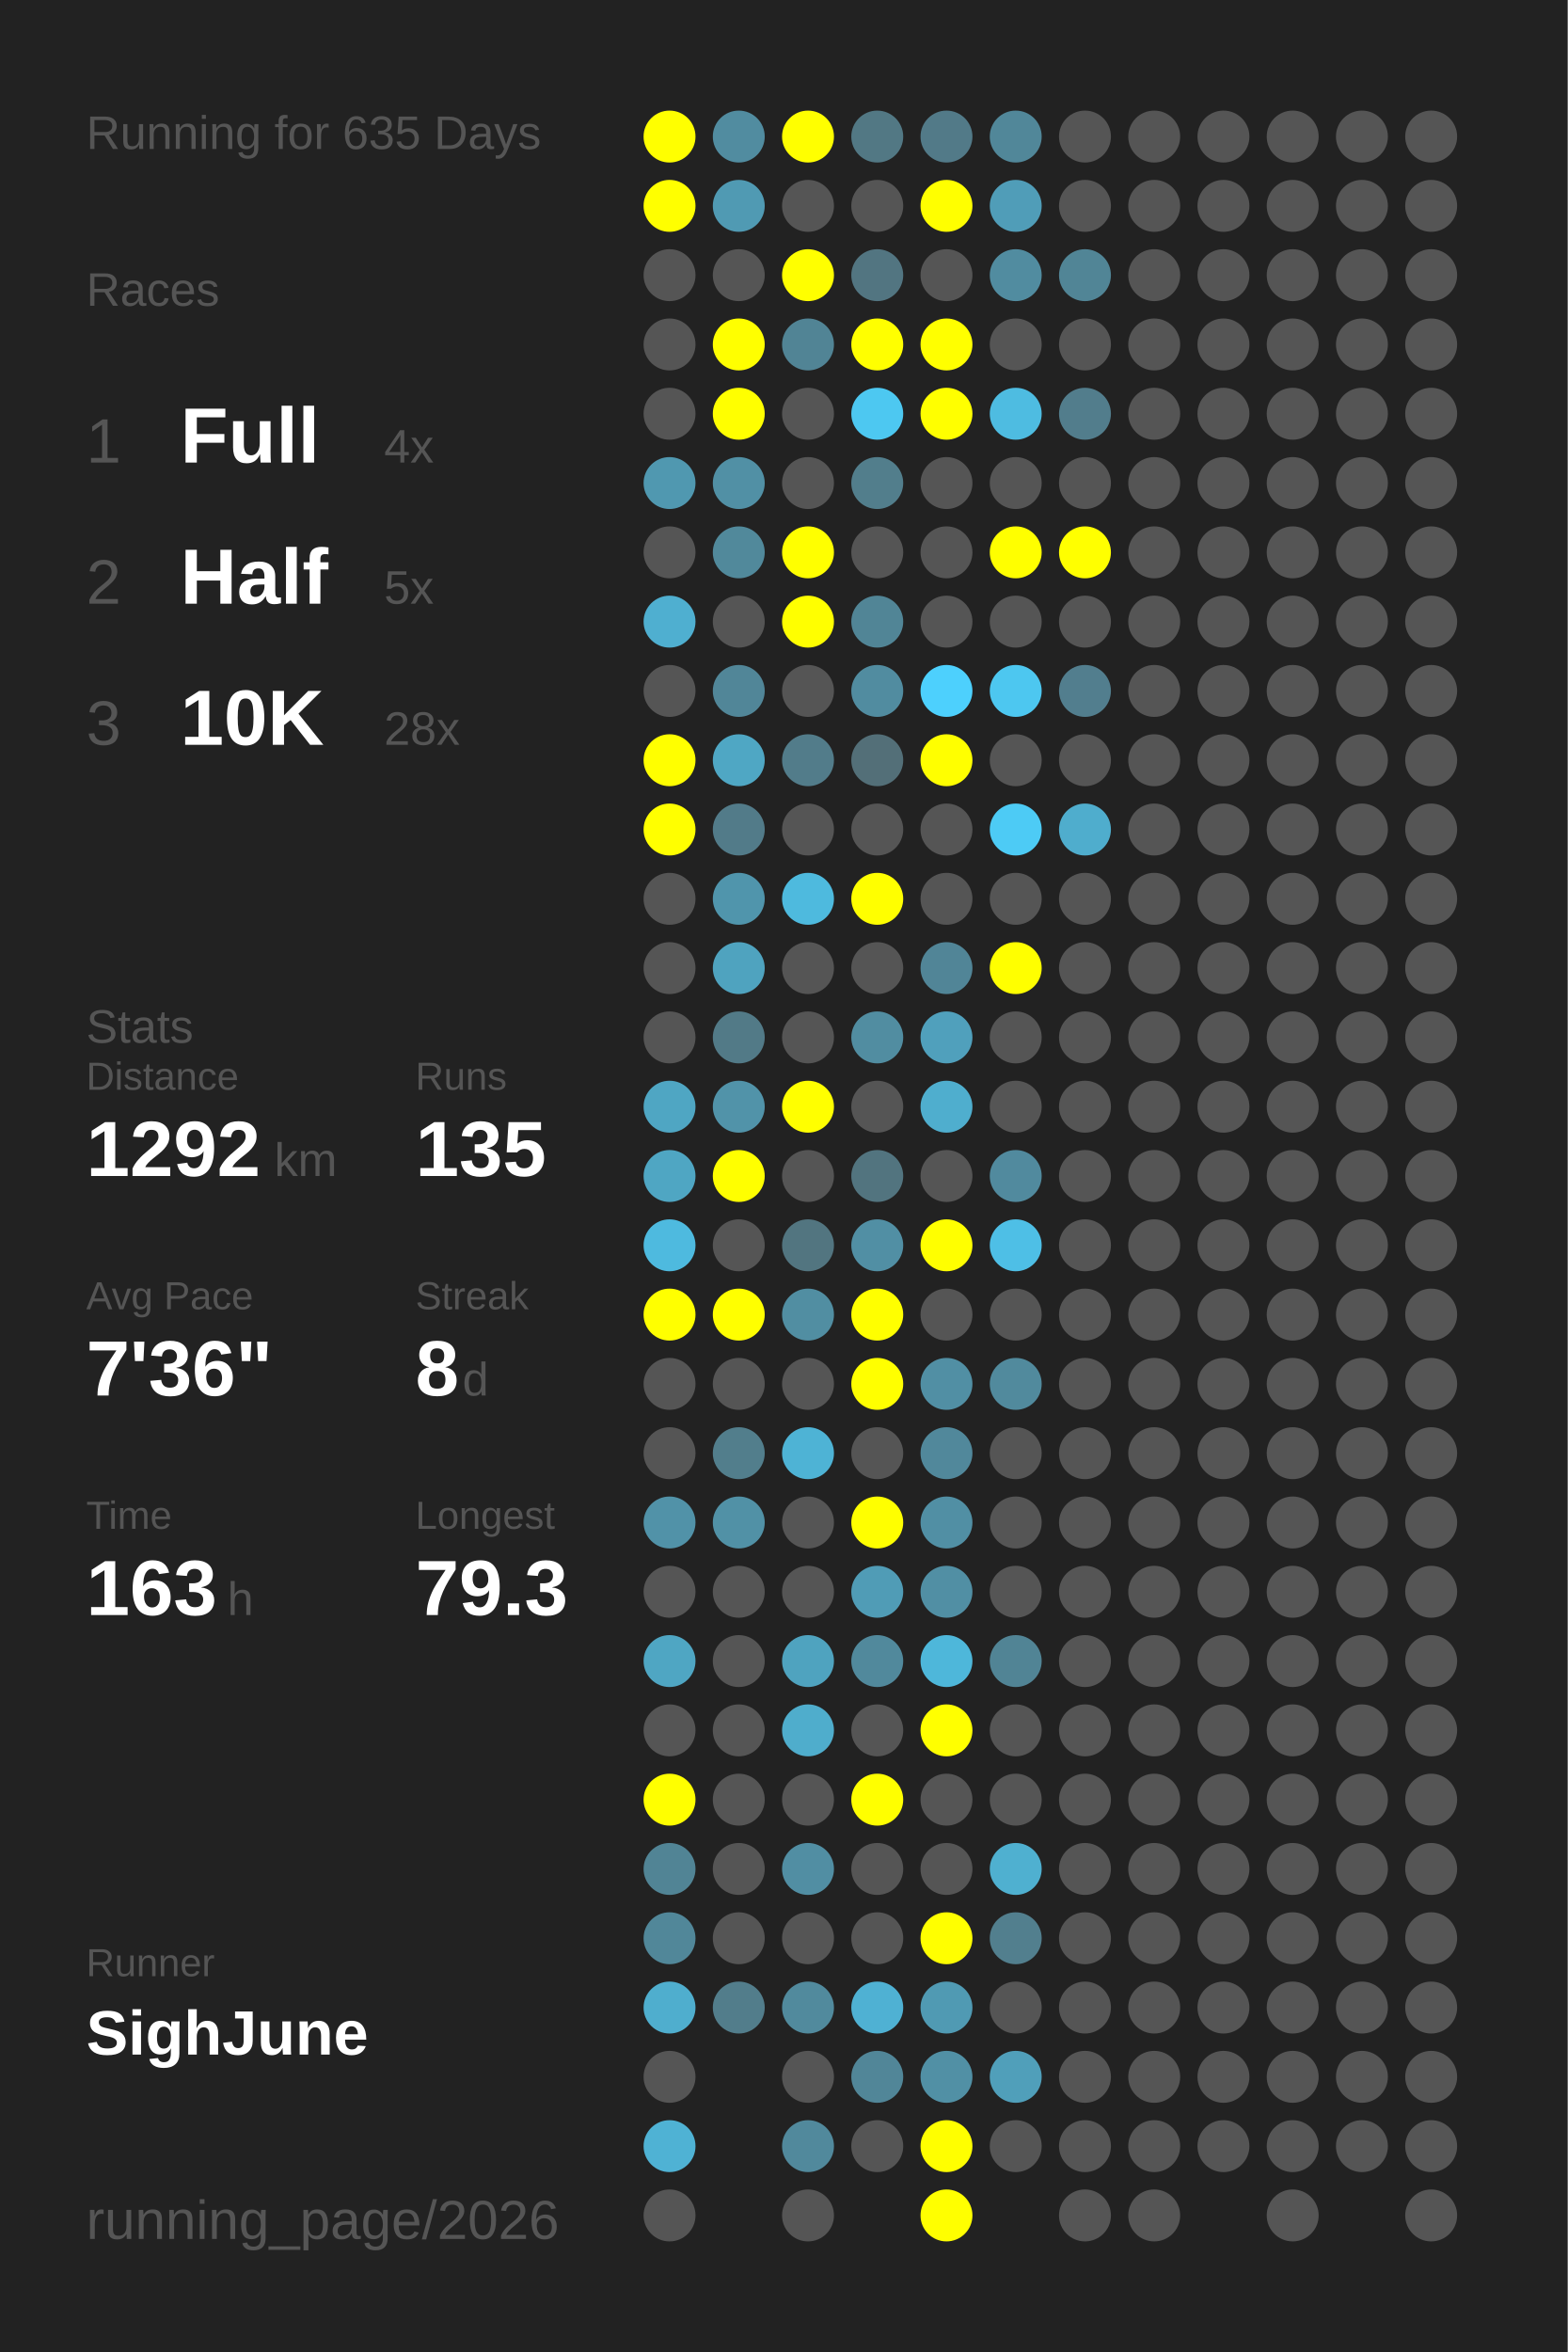
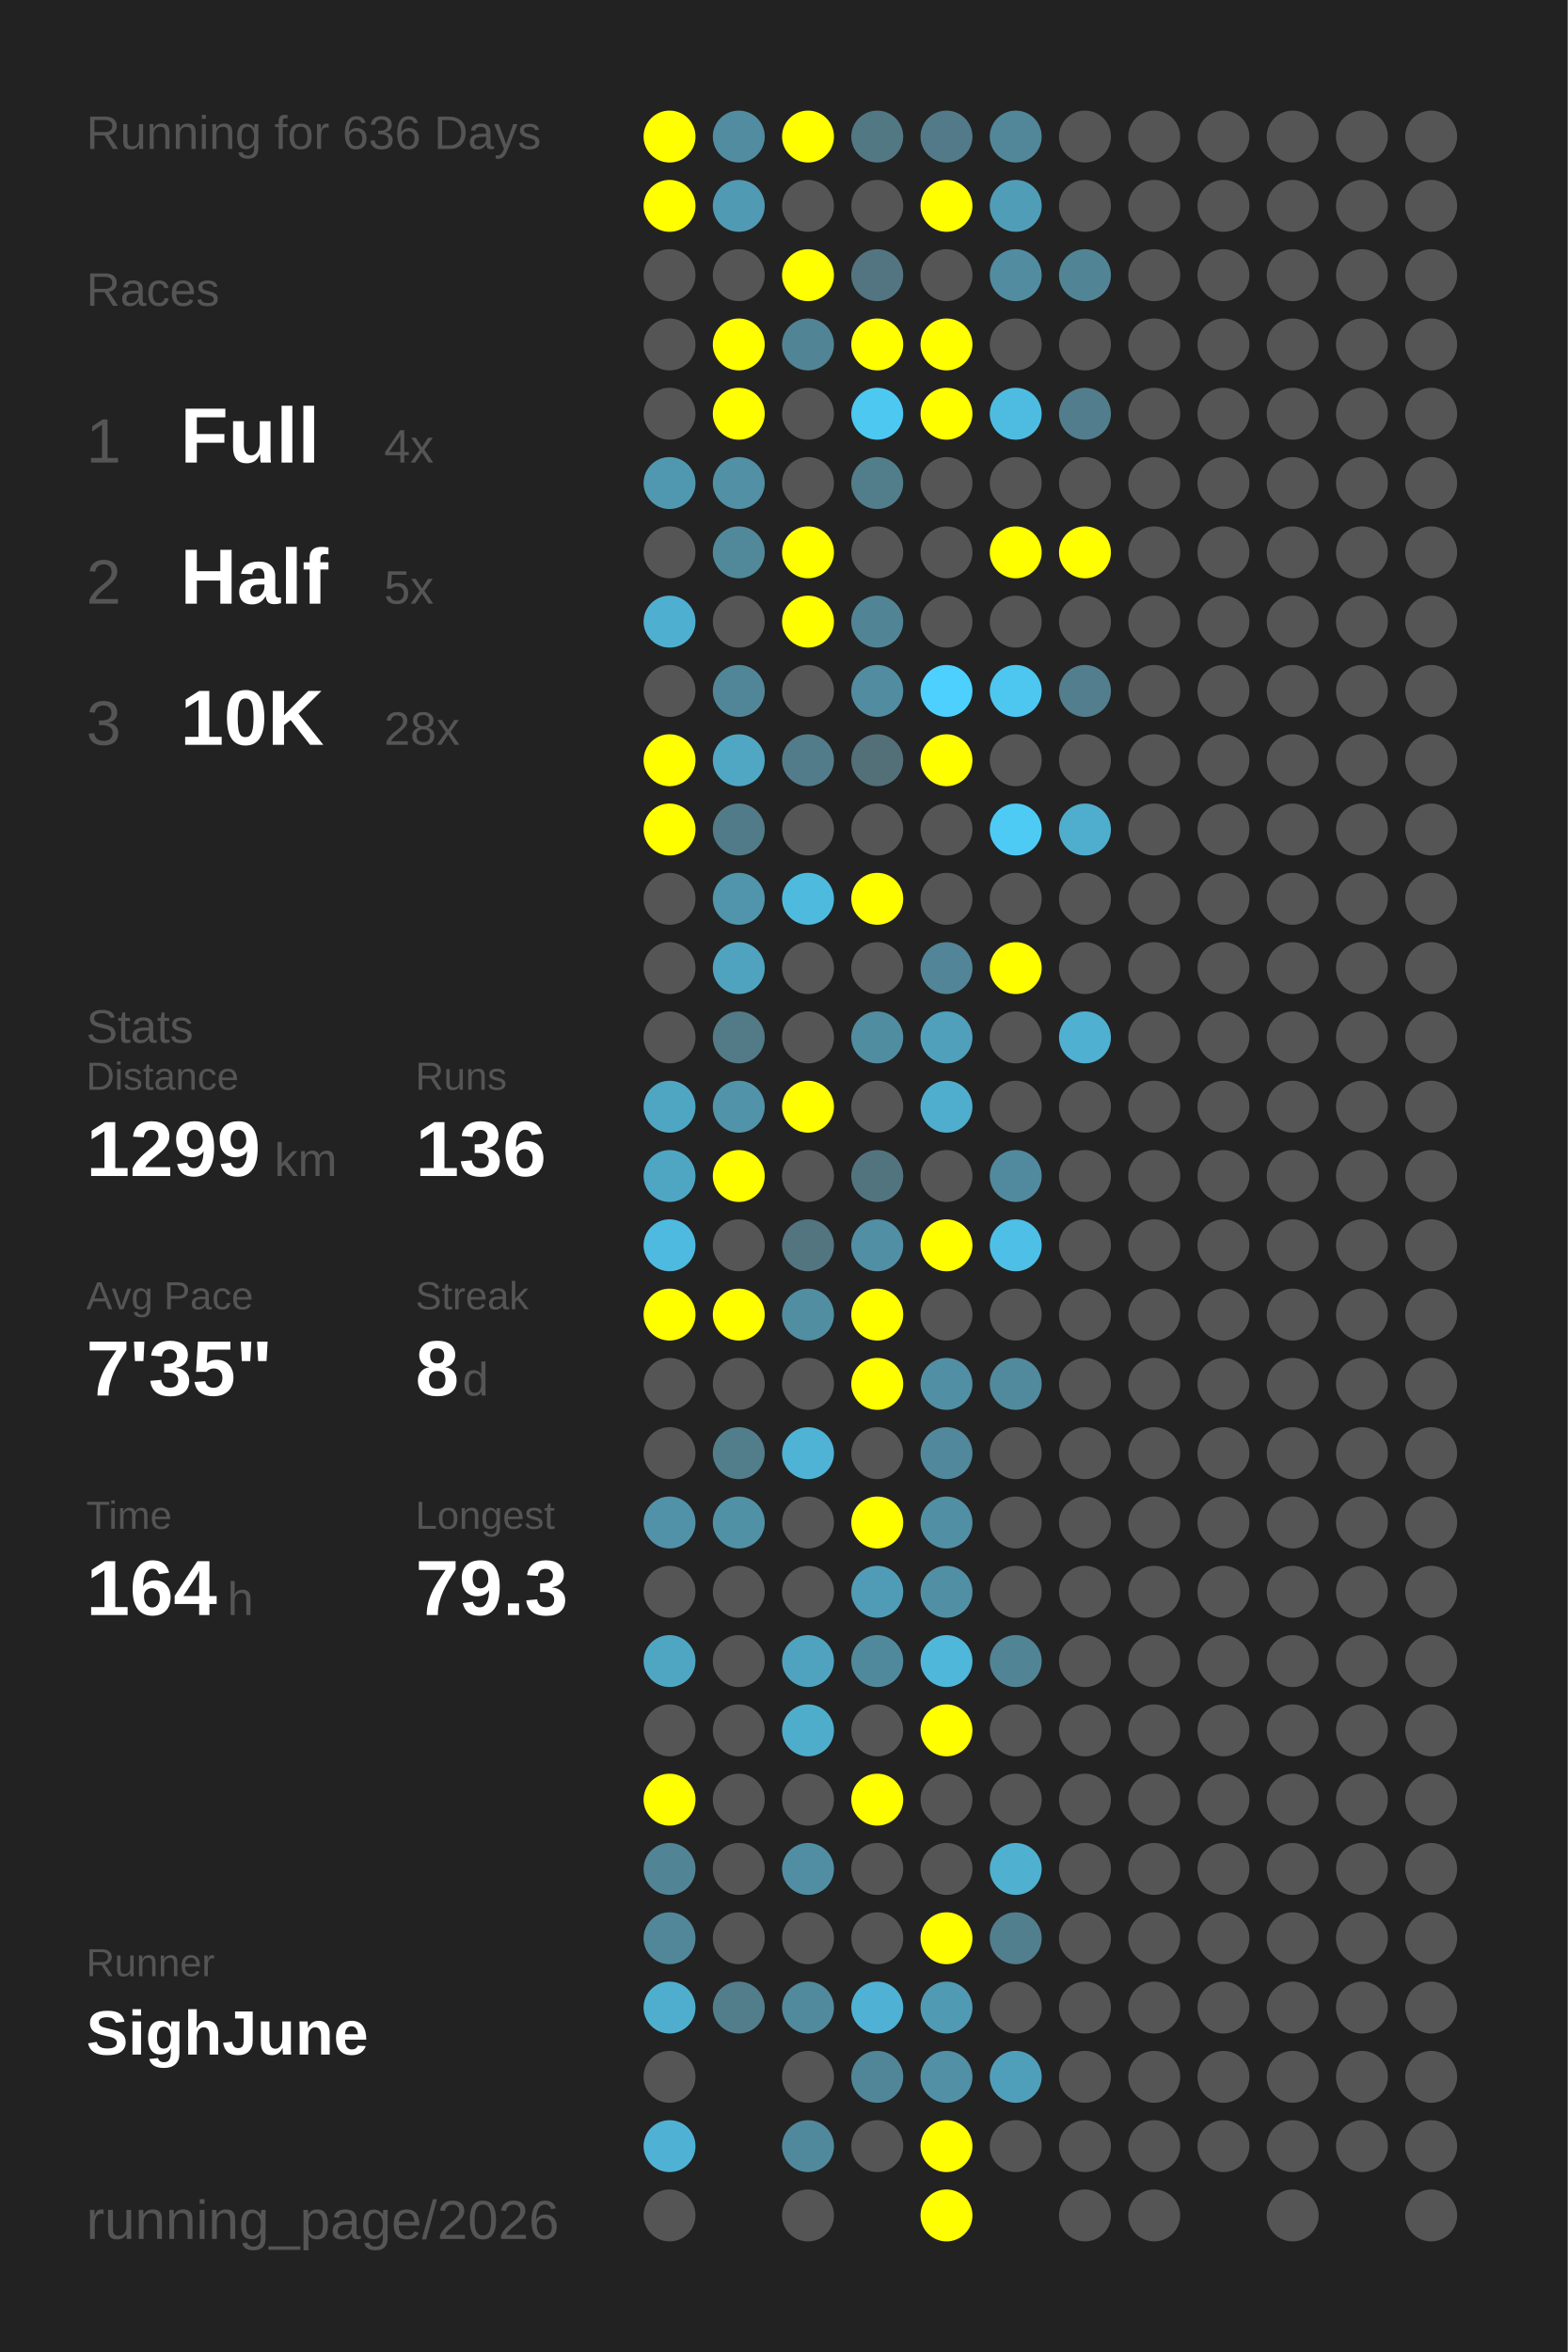
<svg xmlns="http://www.w3.org/2000/svg" baseProfile="full" height="300mm" version="1.1" viewBox="0,0,200,300" width="200mm">
  <defs />
  <rect fill="#222222" height="300" width="200" x="0" y="0" />
-   <text fill="#555555" style="font-size:6px; font-family:Arial;" x="11" y="19">Running for 635 Days</text>
+   <text fill="#555555" style="font-size:6px; font-family:Arial;" x="11" y="19">Running for 636 Days</text>
  <text fill="#555555" style="font-size:6px; font-family:Arial;" x="11" y="39">Races</text>
  <text fill="#555555" style="font-size:8px; font-family:Arial;" x="11" y="59">1</text>
  <text fill="#FFFFFF" style="font-size:10px; font-family:Arial; font-weight:bold;" x="23" y="59">Full</text>
  <text fill="#555555" style="font-size:6px; font-family:Arial;" x="49" y="59">4x</text>
  <text fill="#555555" style="font-size:8px; font-family:Arial;" x="11" y="77">2</text>
  <text fill="#FFFFFF" style="font-size:10px; font-family:Arial; font-weight:bold;" x="23" y="77">Half</text>
  <text fill="#555555" style="font-size:6px; font-family:Arial;" x="49" y="77">5x</text>
  <text fill="#555555" style="font-size:8px; font-family:Arial;" x="11" y="95">3</text>
  <text fill="#FFFFFF" style="font-size:10px; font-family:Arial; font-weight:bold;" x="23" y="95">10K</text>
  <text fill="#555555" style="font-size:6px; font-family:Arial;" x="49" y="95">28x</text>
  <text fill="#555555" style="font-size:6px; font-family:Arial;" x="11" y="133">Stats</text>
  <text fill="#555555" style="font-size:5px; font-family:Arial;" x="11" y="139">Distance</text>
-   <text fill="#FFFFFF" style="font-size:10px; font-family:Arial; font-weight:bold;" x="11" y="150">1292</text>
+   <text fill="#FFFFFF" style="font-size:10px; font-family:Arial; font-weight:bold;" x="11" y="150">1299</text>
  <text fill="#555555" style="font-size:6px; font-family:Arial;" x="35" y="150">km</text>
  <text fill="#555555" style="font-size:5px; font-family:Arial;" x="53" y="139">Runs</text>
-   <text fill="#FFFFFF" style="font-size:10px; font-family:Arial; font-weight:bold;" x="53" y="150">135</text>
+   <text fill="#FFFFFF" style="font-size:10px; font-family:Arial; font-weight:bold;" x="53" y="150">136</text>
  <text fill="#555555" style="font-size:5px; font-family:Arial;" x="11" y="167">Avg Pace</text>
-   <text fill="#FFFFFF" style="font-size:10px; font-family:Arial; font-weight:bold;" x="11" y="178">7'36"</text>
+   <text fill="#FFFFFF" style="font-size:10px; font-family:Arial; font-weight:bold;" x="11" y="178">7'35"</text>
  <text fill="#555555" style="font-size:5px; font-family:Arial;" x="53" y="167">Streak</text>
  <text fill="#FFFFFF" style="font-size:10px; font-family:Arial; font-weight:bold;" x="53" y="178">8</text>
  <text fill="#555555" style="font-size:6px; font-family:Arial;" x="59" y="178">d</text>
  <text fill="#555555" style="font-size:5px; font-family:Arial;" x="11" y="195">Time</text>
-   <text fill="#FFFFFF" style="font-size:10px; font-family:Arial; font-weight:bold;" x="11" y="206">163</text>
+   <text fill="#FFFFFF" style="font-size:10px; font-family:Arial; font-weight:bold;" x="11" y="206">164</text>
  <text fill="#555555" style="font-size:6px; font-family:Arial;" x="29" y="206">h</text>
  <text fill="#555555" style="font-size:5px; font-family:Arial;" x="53" y="195">Longest</text>
  <text fill="#FFFFFF" style="font-size:10px; font-family:Arial; font-weight:bold;" x="53" y="206">79.3</text>
  <text fill="#555555" style="font-size:5px; font-family:Arial;" x="11" y="252.065">Runner</text>
  <text fill="#FFFFFF" style="font-size:8px; font-family:Arial; font-weight:bold;" x="11" y="262.065">SighJune</text>
  <text fill="#555555" style="font-size:7px; font-family:Arial;" x="11" y="285.581">running_page/2026</text>
  <circle cx="85.417" cy="17.419" fill="#FFFF00" r="3.312" />
  <circle cx="85.417" cy="26.258" fill="#FFFF00" r="3.312" />
  <circle cx="85.417" cy="35.097" fill="#555555" r="3.312" />
  <circle cx="85.417" cy="43.935" fill="#555555" r="3.312" />
  <circle cx="85.417" cy="52.774" fill="#555555" r="3.312" />
  <circle cx="85.417" cy="61.613" fill="#5098b0" r="3.312" />
  <circle cx="85.417" cy="70.452" fill="#555555" r="3.312" />
  <circle cx="85.417" cy="79.29" fill="#4fafd0" r="3.312" />
  <circle cx="85.417" cy="88.129" fill="#555555" r="3.312" />
  <circle cx="85.417" cy="96.968" fill="#FFFF00" r="3.312" />
  <circle cx="85.417" cy="105.806" fill="#FFFF00" r="3.312" />
  <circle cx="85.417" cy="114.645" fill="#555555" r="3.312" />
  <circle cx="85.417" cy="123.484" fill="#555555" r="3.312" />
  <circle cx="85.417" cy="132.323" fill="#555555" r="3.312" />
  <circle cx="85.417" cy="141.161" fill="#4fa6c3" r="3.312" />
  <circle cx="85.417" cy="150" fill="#4fa6c3" r="3.312" />
  <circle cx="85.417" cy="158.839" fill="#4ebadf" r="3.312" />
  <circle cx="85.417" cy="167.677" fill="#FFFF00" r="3.312" />
  <circle cx="85.417" cy="176.516" fill="#555555" r="3.312" />
  <circle cx="85.417" cy="185.355" fill="#555555" r="3.312" />
  <circle cx="85.417" cy="194.194" fill="#5192a8" r="3.312" />
  <circle cx="85.417" cy="203.032" fill="#555555" r="3.312" />
  <circle cx="85.417" cy="211.871" fill="#4fa6c3" r="3.312" />
  <circle cx="85.417" cy="220.71" fill="#555555" r="3.312" />
  <circle cx="85.417" cy="229.548" fill="#FFFF00" r="3.312" />
  <circle cx="85.417" cy="238.387" fill="#518495" r="3.312" />
  <circle cx="85.417" cy="247.226" fill="#518799" r="3.312" />
  <circle cx="85.417" cy="256.065" fill="#4faece" r="3.312" />
  <circle cx="85.417" cy="264.903" fill="#555555" r="3.312" />
  <circle cx="85.417" cy="273.742" fill="#4fb2d4" r="3.312" />
  <circle cx="85.417" cy="282.581" fill="#555555" r="3.312" />
  <circle cx="94.25" cy="17.419" fill="#518ca0" r="3.312" />
  <circle cx="94.25" cy="26.258" fill="#509ab3" r="3.312" />
  <circle cx="94.25" cy="35.097" fill="#555555" r="3.312" />
  <circle cx="94.25" cy="43.935" fill="#FFFF00" r="3.312" />
  <circle cx="94.25" cy="52.774" fill="#FFFF00" r="3.312" />
  <circle cx="94.25" cy="61.613" fill="#5190a5" r="3.312" />
  <circle cx="94.25" cy="70.452" fill="#51899b" r="3.312" />
  <circle cx="94.25" cy="79.29" fill="#555555" r="3.312" />
  <circle cx="94.25" cy="88.129" fill="#518698" r="3.312" />
  <circle cx="94.25" cy="96.968" fill="#4fa7c4" r="3.312" />
  <circle cx="94.25" cy="105.806" fill="#527b89" r="3.312" />
  <circle cx="94.25" cy="114.645" fill="#5095ac" r="3.312" />
  <circle cx="94.25" cy="123.484" fill="#4fa3bf" r="3.312" />
  <circle cx="94.25" cy="132.323" fill="#527a87" r="3.312" />
  <circle cx="94.25" cy="141.161" fill="#5193a9" r="3.312" />
  <circle cx="94.25" cy="150" fill="#FFFF00" r="3.312" />
  <circle cx="94.25" cy="158.839" fill="#555555" r="3.312" />
  <circle cx="94.25" cy="167.677" fill="#FFFF00" r="3.312" />
  <circle cx="94.25" cy="176.516" fill="#555555" r="3.312" />
  <circle cx="94.25" cy="185.355" fill="#527e8c" r="3.312" />
  <circle cx="94.25" cy="194.194" fill="#5191a6" r="3.312" />
  <circle cx="94.25" cy="203.032" fill="#555555" r="3.312" />
  <circle cx="94.25" cy="211.871" fill="#555555" r="3.312" />
  <circle cx="94.25" cy="220.71" fill="#555555" r="3.312" />
  <circle cx="94.25" cy="229.548" fill="#555555" r="3.312" />
  <circle cx="94.25" cy="238.387" fill="#555555" r="3.312" />
  <circle cx="94.25" cy="247.226" fill="#555555" r="3.312" />
  <circle cx="94.25" cy="256.065" fill="#527d8b" r="3.312" />
  <circle cx="103.083" cy="17.419" fill="#FFFF00" r="3.312" />
  <circle cx="103.083" cy="26.258" fill="#555555" r="3.312" />
  <circle cx="103.083" cy="35.097" fill="#FFFF00" r="3.312" />
  <circle cx="103.083" cy="43.935" fill="#518495" r="3.312" />
  <circle cx="103.083" cy="52.774" fill="#555555" r="3.312" />
  <circle cx="103.083" cy="61.613" fill="#555555" r="3.312" />
  <circle cx="103.083" cy="70.452" fill="#FFFF00" r="3.312" />
  <circle cx="103.083" cy="79.29" fill="#FFFF00" r="3.312" />
  <circle cx="103.083" cy="88.129" fill="#555555" r="3.312" />
  <circle cx="103.083" cy="96.968" fill="#527c8a" r="3.312" />
  <circle cx="103.083" cy="105.806" fill="#555555" r="3.312" />
  <circle cx="103.083" cy="114.645" fill="#4ebade" r="3.312" />
  <circle cx="103.083" cy="123.484" fill="#555555" r="3.312" />
  <circle cx="103.083" cy="132.323" fill="#555555" r="3.312" />
  <circle cx="103.083" cy="141.161" fill="#FFFF00" r="3.312" />
  <circle cx="103.083" cy="150" fill="#555555" r="3.312" />
  <circle cx="103.083" cy="158.839" fill="#527580" r="3.312" />
  <circle cx="103.083" cy="167.677" fill="#518ea2" r="3.312" />
  <circle cx="103.083" cy="176.516" fill="#555555" r="3.312" />
  <circle cx="103.083" cy="185.355" fill="#4eb3d5" r="3.312" />
  <circle cx="103.083" cy="194.194" fill="#555555" r="3.312" />
  <circle cx="103.083" cy="203.032" fill="#555555" r="3.312" />
  <circle cx="103.083" cy="211.871" fill="#4fa3bf" r="3.312" />
  <circle cx="103.083" cy="220.71" fill="#4fadcc" r="3.312" />
  <circle cx="103.083" cy="229.548" fill="#555555" r="3.312" />
  <circle cx="103.083" cy="238.387" fill="#518ea3" r="3.312" />
  <circle cx="103.083" cy="247.226" fill="#555555" r="3.312" />
  <circle cx="103.083" cy="256.065" fill="#518a9d" r="3.312" />
  <circle cx="103.083" cy="264.903" fill="#555555" r="3.312" />
  <circle cx="103.083" cy="273.742" fill="#51899c" r="3.312" />
  <circle cx="103.083" cy="282.581" fill="#555555" r="3.312" />
  <circle cx="111.917" cy="17.419" fill="#527884" r="3.312" />
  <circle cx="111.917" cy="26.258" fill="#555555" r="3.312" />
  <circle cx="111.917" cy="35.097" fill="#527581" r="3.312" />
  <circle cx="111.917" cy="43.935" fill="#FFFF00" r="3.312" />
  <circle cx="111.917" cy="52.774" fill="#4dc8f1" r="3.312" />
  <circle cx="111.917" cy="61.613" fill="#527e8c" r="3.312" />
  <circle cx="111.917" cy="70.452" fill="#555555" r="3.312" />
  <circle cx="111.917" cy="79.29" fill="#518596" r="3.312" />
  <circle cx="111.917" cy="88.129" fill="#518ca0" r="3.312" />
  <circle cx="111.917" cy="96.968" fill="#536f78" r="3.312" />
  <circle cx="111.917" cy="105.806" fill="#555555" r="3.312" />
  <circle cx="111.917" cy="114.645" fill="#FFFF00" r="3.312" />
  <circle cx="111.917" cy="123.484" fill="#555555" r="3.312" />
  <circle cx="111.917" cy="132.323" fill="#518da1" r="3.312" />
  <circle cx="111.917" cy="141.161" fill="#555555" r="3.312" />
  <circle cx="111.917" cy="150" fill="#52747f" r="3.312" />
  <circle cx="111.917" cy="158.839" fill="#518fa4" r="3.312" />
  <circle cx="111.917" cy="167.677" fill="#FFFF00" r="3.312" />
  <circle cx="111.917" cy="176.516" fill="#FFFF00" r="3.312" />
  <circle cx="111.917" cy="185.355" fill="#555555" r="3.312" />
  <circle cx="111.917" cy="194.194" fill="#FFFF00" r="3.312" />
  <circle cx="111.917" cy="203.032" fill="#509cb6" r="3.312" />
  <circle cx="111.917" cy="211.871" fill="#51899c" r="3.312" />
  <circle cx="111.917" cy="220.71" fill="#555555" r="3.312" />
  <circle cx="111.917" cy="229.548" fill="#FFFF00" r="3.312" />
  <circle cx="111.917" cy="238.387" fill="#555555" r="3.312" />
  <circle cx="111.917" cy="247.226" fill="#555555" r="3.312" />
  <circle cx="111.917" cy="256.065" fill="#4fb1d3" r="3.312" />
  <circle cx="111.917" cy="264.903" fill="#518698" r="3.312" />
  <circle cx="111.917" cy="273.742" fill="#555555" r="3.312" />
  <circle cx="120.75" cy="17.419" fill="#527a88" r="3.312" />
  <circle cx="120.75" cy="26.258" fill="#FFFF00" r="3.312" />
  <circle cx="120.75" cy="35.097" fill="#555555" r="3.312" />
  <circle cx="120.75" cy="43.935" fill="#FFFF00" r="3.312" />
  <circle cx="120.75" cy="52.774" fill="#FFFF00" r="3.312" />
  <circle cx="120.75" cy="61.613" fill="#555555" r="3.312" />
  <circle cx="120.75" cy="70.452" fill="#555555" r="3.312" />
  <circle cx="120.75" cy="79.29" fill="#555555" r="3.312" />
  <circle cx="120.75" cy="88.129" fill="#4dd0fd" r="3.312" />
  <circle cx="120.75" cy="96.968" fill="#FFFF00" r="3.312" />
  <circle cx="120.75" cy="105.806" fill="#555555" r="3.312" />
  <circle cx="120.75" cy="114.645" fill="#555555" r="3.312" />
  <circle cx="120.75" cy="123.484" fill="#518597" r="3.312" />
  <circle cx="120.75" cy="132.323" fill="#50a0bc" r="3.312" />
  <circle cx="120.75" cy="141.161" fill="#4faece" r="3.312" />
  <circle cx="120.75" cy="150" fill="#555555" r="3.312" />
  <circle cx="120.75" cy="158.839" fill="#FFFF00" r="3.312" />
  <circle cx="120.75" cy="167.677" fill="#555555" r="3.312" />
  <circle cx="120.75" cy="176.516" fill="#518fa4" r="3.312" />
  <circle cx="120.75" cy="185.355" fill="#51889b" r="3.312" />
  <circle cx="120.75" cy="194.194" fill="#518fa4" r="3.312" />
  <circle cx="120.75" cy="203.032" fill="#518fa4" r="3.312" />
  <circle cx="120.75" cy="211.871" fill="#4eb7da" r="3.312" />
  <circle cx="120.75" cy="220.71" fill="#FFFF00" r="3.312" />
  <circle cx="120.75" cy="229.548" fill="#555555" r="3.312" />
  <circle cx="120.75" cy="238.387" fill="#555555" r="3.312" />
  <circle cx="120.75" cy="247.226" fill="#FFFF00" r="3.312" />
  <circle cx="120.75" cy="256.065" fill="#509ab3" r="3.312" />
  <circle cx="120.75" cy="264.903" fill="#5190a5" r="3.312" />
  <circle cx="120.75" cy="273.742" fill="#FFFF00" r="3.312" />
  <circle cx="120.75" cy="282.581" fill="#FFFF00" r="3.312" />
  <circle cx="129.583" cy="17.419" fill="#518799" r="3.312" />
  <circle cx="129.583" cy="26.258" fill="#509db8" r="3.312" />
  <circle cx="129.583" cy="35.097" fill="#518ca0" r="3.312" />
  <circle cx="129.583" cy="43.935" fill="#555555" r="3.312" />
  <circle cx="129.583" cy="52.774" fill="#4ebce1" r="3.312" />
  <circle cx="129.583" cy="61.613" fill="#555555" r="3.312" />
  <circle cx="129.583" cy="70.452" fill="#FFFF00" r="3.312" />
  <circle cx="129.583" cy="79.29" fill="#555555" r="3.312" />
  <circle cx="129.583" cy="88.129" fill="#4dc7f0" r="3.312" />
  <circle cx="129.583" cy="96.968" fill="#555555" r="3.312" />
  <circle cx="129.583" cy="105.806" fill="#4dcbf5" r="3.312" />
  <circle cx="129.583" cy="114.645" fill="#555555" r="3.312" />
  <circle cx="129.583" cy="123.484" fill="#FFFF00" r="3.312" />
  <circle cx="129.583" cy="132.323" fill="#555555" r="3.312" />
  <circle cx="129.583" cy="141.161" fill="#555555" r="3.312" />
  <circle cx="129.583" cy="150" fill="#518a9e" r="3.312" />
  <circle cx="129.583" cy="158.839" fill="#4ebfe6" r="3.312" />
  <circle cx="129.583" cy="167.677" fill="#555555" r="3.312" />
  <circle cx="129.583" cy="176.516" fill="#518a9d" r="3.312" />
  <circle cx="129.583" cy="185.355" fill="#555555" r="3.312" />
  <circle cx="129.583" cy="194.194" fill="#555555" r="3.312" />
  <circle cx="129.583" cy="203.032" fill="#555555" r="3.312" />
  <circle cx="129.583" cy="211.871" fill="#518495" r="3.312" />
  <circle cx="129.583" cy="220.71" fill="#555555" r="3.312" />
  <circle cx="129.583" cy="229.548" fill="#555555" r="3.312" />
  <circle cx="129.583" cy="238.387" fill="#4fb0d0" r="3.312" />
  <circle cx="129.583" cy="247.226" fill="#527f8e" r="3.312" />
  <circle cx="129.583" cy="256.065" fill="#555555" r="3.312" />
  <circle cx="129.583" cy="264.903" fill="#509fba" r="3.312" />
  <circle cx="129.583" cy="273.742" fill="#555555" r="3.312" />
  <circle cx="138.417" cy="17.419" fill="#555555" r="3.312" />
  <circle cx="138.417" cy="26.258" fill="#555555" r="3.312" />
  <circle cx="138.417" cy="35.097" fill="#518596" r="3.312" />
  <circle cx="138.417" cy="43.935" fill="#555555" r="3.312" />
  <circle cx="138.417" cy="52.774" fill="#527d8c" r="3.312" />
  <circle cx="138.417" cy="61.613" fill="#555555" r="3.312" />
  <circle cx="138.417" cy="70.452" fill="#FFFF00" r="3.312" />
  <circle cx="138.417" cy="79.29" fill="#555555" r="3.312" />
  <circle cx="138.417" cy="88.129" fill="#527e8e" r="3.312" />
  <circle cx="138.417" cy="96.968" fill="#555555" r="3.312" />
  <circle cx="138.417" cy="105.806" fill="#4fadcd" r="3.312" />
  <circle cx="138.417" cy="114.645" fill="#555555" r="3.312" />
  <circle cx="138.417" cy="123.484" fill="#555555" r="3.312" />
-   <circle cx="138.417" cy="132.323" fill="#555555" r="3.312" />
+   <circle cx="138.417" cy="132.323" fill="#4fb0d1" r="3.312" />
  <circle cx="138.417" cy="141.161" fill="#555555" r="3.312" />
  <circle cx="138.417" cy="150" fill="#555555" r="3.312" />
  <circle cx="138.417" cy="158.839" fill="#555555" r="3.312" />
  <circle cx="138.417" cy="167.677" fill="#555555" r="3.312" />
  <circle cx="138.417" cy="176.516" fill="#555555" r="3.312" />
  <circle cx="138.417" cy="185.355" fill="#555555" r="3.312" />
  <circle cx="138.417" cy="194.194" fill="#555555" r="3.312" />
  <circle cx="138.417" cy="203.032" fill="#555555" r="3.312" />
  <circle cx="138.417" cy="211.871" fill="#555555" r="3.312" />
  <circle cx="138.417" cy="220.71" fill="#555555" r="3.312" />
  <circle cx="138.417" cy="229.548" fill="#555555" r="3.312" />
  <circle cx="138.417" cy="238.387" fill="#555555" r="3.312" />
  <circle cx="138.417" cy="247.226" fill="#555555" r="3.312" />
  <circle cx="138.417" cy="256.065" fill="#555555" r="3.312" />
  <circle cx="138.417" cy="264.903" fill="#555555" r="3.312" />
  <circle cx="138.417" cy="273.742" fill="#555555" r="3.312" />
  <circle cx="138.417" cy="282.581" fill="#555555" r="3.312" />
  <circle cx="147.25" cy="17.419" fill="#555555" r="3.312" />
  <circle cx="147.25" cy="26.258" fill="#555555" r="3.312" />
  <circle cx="147.25" cy="35.097" fill="#555555" r="3.312" />
  <circle cx="147.25" cy="43.935" fill="#555555" r="3.312" />
  <circle cx="147.25" cy="52.774" fill="#555555" r="3.312" />
  <circle cx="147.25" cy="61.613" fill="#555555" r="3.312" />
  <circle cx="147.25" cy="70.452" fill="#555555" r="3.312" />
  <circle cx="147.25" cy="79.29" fill="#555555" r="3.312" />
  <circle cx="147.25" cy="88.129" fill="#555555" r="3.312" />
  <circle cx="147.25" cy="96.968" fill="#555555" r="3.312" />
  <circle cx="147.25" cy="105.806" fill="#555555" r="3.312" />
  <circle cx="147.25" cy="114.645" fill="#555555" r="3.312" />
  <circle cx="147.25" cy="123.484" fill="#555555" r="3.312" />
  <circle cx="147.25" cy="132.323" fill="#555555" r="3.312" />
  <circle cx="147.25" cy="141.161" fill="#555555" r="3.312" />
  <circle cx="147.25" cy="150" fill="#555555" r="3.312" />
  <circle cx="147.25" cy="158.839" fill="#555555" r="3.312" />
  <circle cx="147.25" cy="167.677" fill="#555555" r="3.312" />
  <circle cx="147.25" cy="176.516" fill="#555555" r="3.312" />
  <circle cx="147.25" cy="185.355" fill="#555555" r="3.312" />
  <circle cx="147.25" cy="194.194" fill="#555555" r="3.312" />
  <circle cx="147.25" cy="203.032" fill="#555555" r="3.312" />
  <circle cx="147.25" cy="211.871" fill="#555555" r="3.312" />
  <circle cx="147.25" cy="220.71" fill="#555555" r="3.312" />
  <circle cx="147.25" cy="229.548" fill="#555555" r="3.312" />
  <circle cx="147.25" cy="238.387" fill="#555555" r="3.312" />
  <circle cx="147.25" cy="247.226" fill="#555555" r="3.312" />
  <circle cx="147.25" cy="256.065" fill="#555555" r="3.312" />
  <circle cx="147.25" cy="264.903" fill="#555555" r="3.312" />
  <circle cx="147.25" cy="273.742" fill="#555555" r="3.312" />
  <circle cx="147.25" cy="282.581" fill="#555555" r="3.312" />
  <circle cx="156.083" cy="17.419" fill="#555555" r="3.312" />
  <circle cx="156.083" cy="26.258" fill="#555555" r="3.312" />
  <circle cx="156.083" cy="35.097" fill="#555555" r="3.312" />
  <circle cx="156.083" cy="43.935" fill="#555555" r="3.312" />
  <circle cx="156.083" cy="52.774" fill="#555555" r="3.312" />
  <circle cx="156.083" cy="61.613" fill="#555555" r="3.312" />
  <circle cx="156.083" cy="70.452" fill="#555555" r="3.312" />
  <circle cx="156.083" cy="79.29" fill="#555555" r="3.312" />
  <circle cx="156.083" cy="88.129" fill="#555555" r="3.312" />
  <circle cx="156.083" cy="96.968" fill="#555555" r="3.312" />
  <circle cx="156.083" cy="105.806" fill="#555555" r="3.312" />
  <circle cx="156.083" cy="114.645" fill="#555555" r="3.312" />
  <circle cx="156.083" cy="123.484" fill="#555555" r="3.312" />
  <circle cx="156.083" cy="132.323" fill="#555555" r="3.312" />
  <circle cx="156.083" cy="141.161" fill="#555555" r="3.312" />
  <circle cx="156.083" cy="150" fill="#555555" r="3.312" />
  <circle cx="156.083" cy="158.839" fill="#555555" r="3.312" />
  <circle cx="156.083" cy="167.677" fill="#555555" r="3.312" />
  <circle cx="156.083" cy="176.516" fill="#555555" r="3.312" />
  <circle cx="156.083" cy="185.355" fill="#555555" r="3.312" />
  <circle cx="156.083" cy="194.194" fill="#555555" r="3.312" />
  <circle cx="156.083" cy="203.032" fill="#555555" r="3.312" />
  <circle cx="156.083" cy="211.871" fill="#555555" r="3.312" />
  <circle cx="156.083" cy="220.71" fill="#555555" r="3.312" />
  <circle cx="156.083" cy="229.548" fill="#555555" r="3.312" />
  <circle cx="156.083" cy="238.387" fill="#555555" r="3.312" />
  <circle cx="156.083" cy="247.226" fill="#555555" r="3.312" />
  <circle cx="156.083" cy="256.065" fill="#555555" r="3.312" />
  <circle cx="156.083" cy="264.903" fill="#555555" r="3.312" />
  <circle cx="156.083" cy="273.742" fill="#555555" r="3.312" />
  <circle cx="164.917" cy="17.419" fill="#555555" r="3.312" />
  <circle cx="164.917" cy="26.258" fill="#555555" r="3.312" />
  <circle cx="164.917" cy="35.097" fill="#555555" r="3.312" />
  <circle cx="164.917" cy="43.935" fill="#555555" r="3.312" />
  <circle cx="164.917" cy="52.774" fill="#555555" r="3.312" />
  <circle cx="164.917" cy="61.613" fill="#555555" r="3.312" />
  <circle cx="164.917" cy="70.452" fill="#555555" r="3.312" />
  <circle cx="164.917" cy="79.29" fill="#555555" r="3.312" />
  <circle cx="164.917" cy="88.129" fill="#555555" r="3.312" />
  <circle cx="164.917" cy="96.968" fill="#555555" r="3.312" />
  <circle cx="164.917" cy="105.806" fill="#555555" r="3.312" />
  <circle cx="164.917" cy="114.645" fill="#555555" r="3.312" />
  <circle cx="164.917" cy="123.484" fill="#555555" r="3.312" />
  <circle cx="164.917" cy="132.323" fill="#555555" r="3.312" />
  <circle cx="164.917" cy="141.161" fill="#555555" r="3.312" />
  <circle cx="164.917" cy="150" fill="#555555" r="3.312" />
  <circle cx="164.917" cy="158.839" fill="#555555" r="3.312" />
  <circle cx="164.917" cy="167.677" fill="#555555" r="3.312" />
  <circle cx="164.917" cy="176.516" fill="#555555" r="3.312" />
  <circle cx="164.917" cy="185.355" fill="#555555" r="3.312" />
  <circle cx="164.917" cy="194.194" fill="#555555" r="3.312" />
  <circle cx="164.917" cy="203.032" fill="#555555" r="3.312" />
  <circle cx="164.917" cy="211.871" fill="#555555" r="3.312" />
  <circle cx="164.917" cy="220.71" fill="#555555" r="3.312" />
  <circle cx="164.917" cy="229.548" fill="#555555" r="3.312" />
  <circle cx="164.917" cy="238.387" fill="#555555" r="3.312" />
  <circle cx="164.917" cy="247.226" fill="#555555" r="3.312" />
  <circle cx="164.917" cy="256.065" fill="#555555" r="3.312" />
  <circle cx="164.917" cy="264.903" fill="#555555" r="3.312" />
  <circle cx="164.917" cy="273.742" fill="#555555" r="3.312" />
  <circle cx="164.917" cy="282.581" fill="#555555" r="3.312" />
  <circle cx="173.75" cy="17.419" fill="#555555" r="3.312" />
  <circle cx="173.75" cy="26.258" fill="#555555" r="3.312" />
  <circle cx="173.75" cy="35.097" fill="#555555" r="3.312" />
  <circle cx="173.75" cy="43.935" fill="#555555" r="3.312" />
  <circle cx="173.75" cy="52.774" fill="#555555" r="3.312" />
  <circle cx="173.75" cy="61.613" fill="#555555" r="3.312" />
  <circle cx="173.75" cy="70.452" fill="#555555" r="3.312" />
  <circle cx="173.75" cy="79.29" fill="#555555" r="3.312" />
  <circle cx="173.75" cy="88.129" fill="#555555" r="3.312" />
  <circle cx="173.75" cy="96.968" fill="#555555" r="3.312" />
  <circle cx="173.75" cy="105.806" fill="#555555" r="3.312" />
  <circle cx="173.75" cy="114.645" fill="#555555" r="3.312" />
  <circle cx="173.75" cy="123.484" fill="#555555" r="3.312" />
  <circle cx="173.75" cy="132.323" fill="#555555" r="3.312" />
  <circle cx="173.75" cy="141.161" fill="#555555" r="3.312" />
  <circle cx="173.75" cy="150" fill="#555555" r="3.312" />
  <circle cx="173.75" cy="158.839" fill="#555555" r="3.312" />
  <circle cx="173.75" cy="167.677" fill="#555555" r="3.312" />
  <circle cx="173.75" cy="176.516" fill="#555555" r="3.312" />
  <circle cx="173.75" cy="185.355" fill="#555555" r="3.312" />
  <circle cx="173.75" cy="194.194" fill="#555555" r="3.312" />
  <circle cx="173.75" cy="203.032" fill="#555555" r="3.312" />
  <circle cx="173.75" cy="211.871" fill="#555555" r="3.312" />
  <circle cx="173.75" cy="220.71" fill="#555555" r="3.312" />
  <circle cx="173.75" cy="229.548" fill="#555555" r="3.312" />
  <circle cx="173.75" cy="238.387" fill="#555555" r="3.312" />
  <circle cx="173.75" cy="247.226" fill="#555555" r="3.312" />
  <circle cx="173.75" cy="256.065" fill="#555555" r="3.312" />
  <circle cx="173.75" cy="264.903" fill="#555555" r="3.312" />
  <circle cx="173.75" cy="273.742" fill="#555555" r="3.312" />
  <circle cx="182.583" cy="17.419" fill="#555555" r="3.312" />
  <circle cx="182.583" cy="26.258" fill="#555555" r="3.312" />
  <circle cx="182.583" cy="35.097" fill="#555555" r="3.312" />
  <circle cx="182.583" cy="43.935" fill="#555555" r="3.312" />
  <circle cx="182.583" cy="52.774" fill="#555555" r="3.312" />
  <circle cx="182.583" cy="61.613" fill="#555555" r="3.312" />
  <circle cx="182.583" cy="70.452" fill="#555555" r="3.312" />
  <circle cx="182.583" cy="79.29" fill="#555555" r="3.312" />
  <circle cx="182.583" cy="88.129" fill="#555555" r="3.312" />
  <circle cx="182.583" cy="96.968" fill="#555555" r="3.312" />
  <circle cx="182.583" cy="105.806" fill="#555555" r="3.312" />
  <circle cx="182.583" cy="114.645" fill="#555555" r="3.312" />
  <circle cx="182.583" cy="123.484" fill="#555555" r="3.312" />
  <circle cx="182.583" cy="132.323" fill="#555555" r="3.312" />
  <circle cx="182.583" cy="141.161" fill="#555555" r="3.312" />
  <circle cx="182.583" cy="150" fill="#555555" r="3.312" />
  <circle cx="182.583" cy="158.839" fill="#555555" r="3.312" />
  <circle cx="182.583" cy="167.677" fill="#555555" r="3.312" />
  <circle cx="182.583" cy="176.516" fill="#555555" r="3.312" />
  <circle cx="182.583" cy="185.355" fill="#555555" r="3.312" />
  <circle cx="182.583" cy="194.194" fill="#555555" r="3.312" />
  <circle cx="182.583" cy="203.032" fill="#555555" r="3.312" />
  <circle cx="182.583" cy="211.871" fill="#555555" r="3.312" />
  <circle cx="182.583" cy="220.71" fill="#555555" r="3.312" />
  <circle cx="182.583" cy="229.548" fill="#555555" r="3.312" />
  <circle cx="182.583" cy="238.387" fill="#555555" r="3.312" />
  <circle cx="182.583" cy="247.226" fill="#555555" r="3.312" />
  <circle cx="182.583" cy="256.065" fill="#555555" r="3.312" />
  <circle cx="182.583" cy="264.903" fill="#555555" r="3.312" />
  <circle cx="182.583" cy="273.742" fill="#555555" r="3.312" />
  <circle cx="182.583" cy="282.581" fill="#555555" r="3.312" />
</svg>
